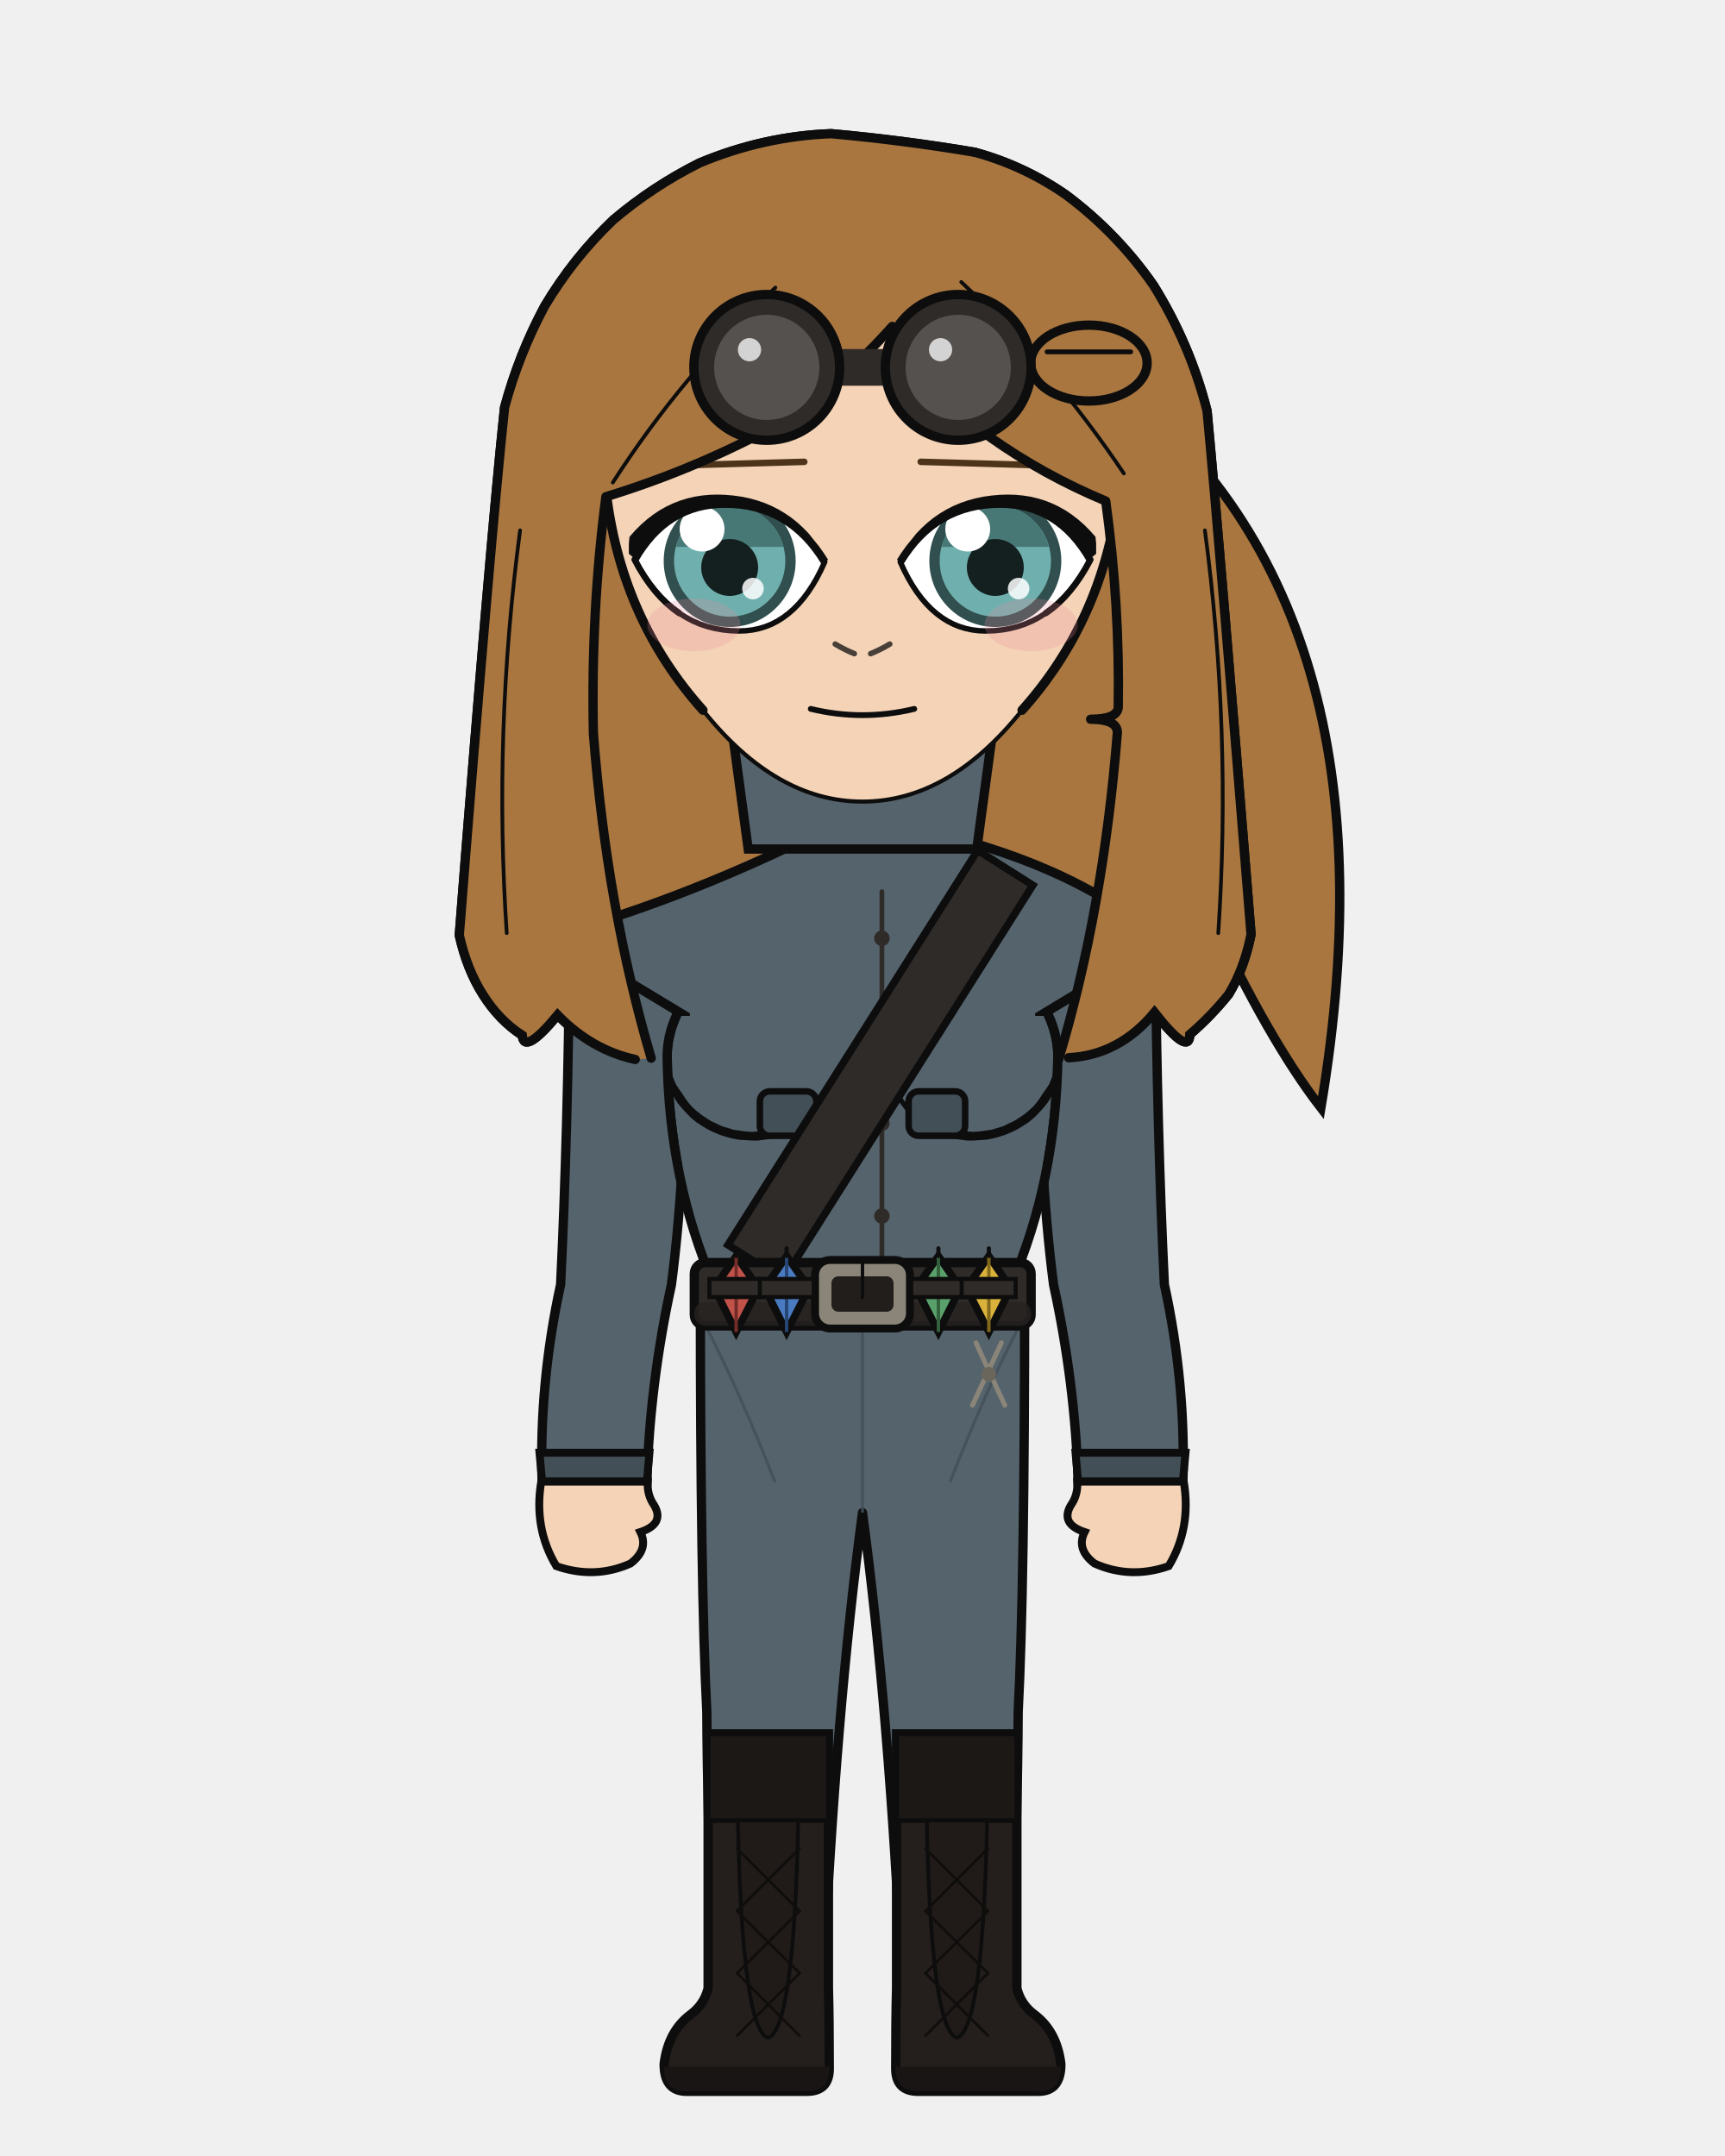
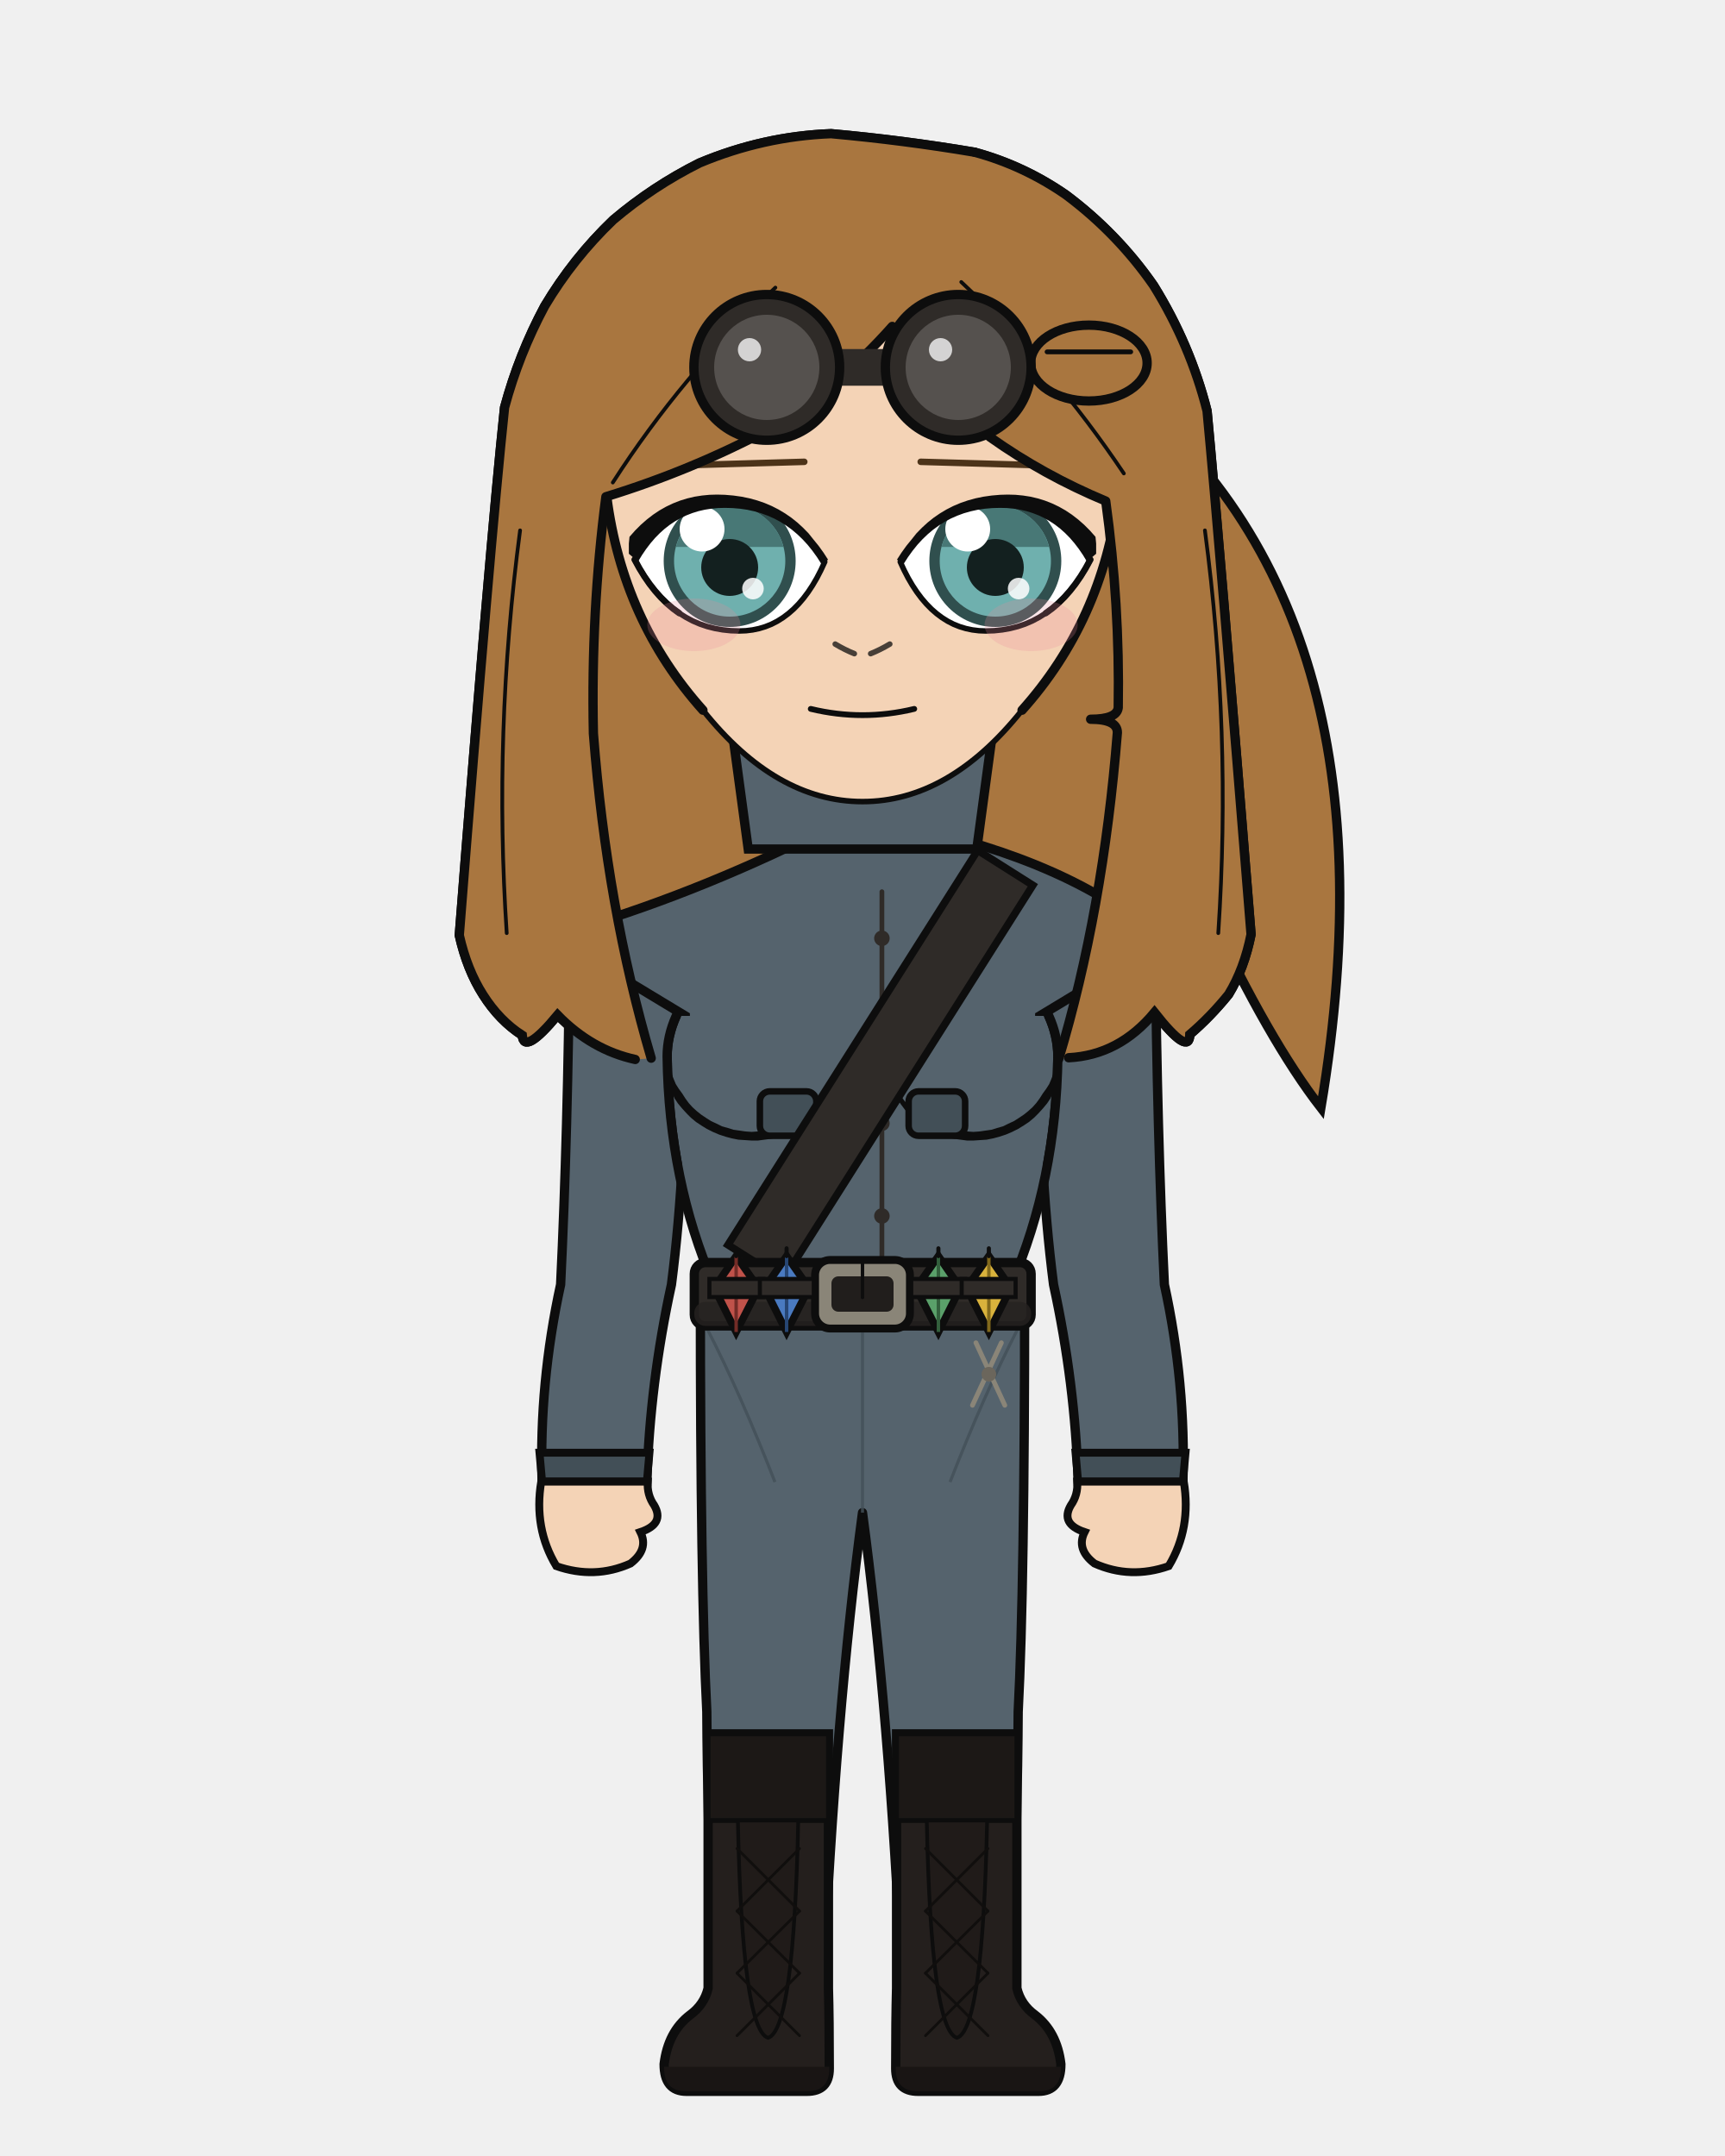
<svg xmlns="http://www.w3.org/2000/svg" width="400" height="500" viewBox="0 0 400 500">
  <defs>
    <clipPath id="hair-front">
      <path d="M 151.0 245.4 Q 140.7 210.4 137.6 170.1 Q 137.0 141.9 140.5 115.2 Q 160.4 109.1 178.8 99.3 Q 194.4 89.8 206.9 75.7 Q 216.0 90.7 229.6 101.4 Q 242.0 110.2 256.4 116.2 Q 259.7 140.2 259.3 164.1 Q 259.0 166.8 252.9 166.8 Q 259.1 166.8 259.1 169.9 Q 255.8 211.3 245.5 245.6 Q 246.7 245.4 247.8 245.3 Q 259.5 244.7 267.7 234.8 Q 275.8 245.1 275.9 239.9 Q 280.7 235.8 284.9 230.6 Q 288.5 224.7 290.1 216.7 Q 282.8 126.0 279.9 95.3 Q 276.0 79.9 267.5 66.2 Q 259.1 54.1 247.2 45.2 Q 237.4 38.4 226.0 35.3 Q 209.4 32.5 192.7 31.0 Q 177.0 31.6 162.2 37.8 Q 151.4 43.2 142.2 51.0 Q 132.9 59.9 126.3 71.0 Q 120.3 82.2 117.0 94.5 Q 113.6 126.6 106.5 216.9 Q 108.3 224.9 112.0 230.7 Q 115.8 236.7 121.1 240.1 Q 121.5 244.8 129.3 235.4 Q 137.2 243.5 147.3 245.7 Q 149.2 245.6 151.0 245.4 Z" />
    </clipPath>
  </defs>
  <path d="M 252.5 84.2 Q 326.6 136.0 306.3 256.9 Q 282.2 225.8 249.7 136.0 Z" fill="#a9763f" stroke="#0d0d0d" stroke-width="2.16" />
  <path d="M 147.3 245.7 Q 137.2 243.5 129.3 235.4 Q 121.5 244.8 121.1 240.1 Q 115.8 236.7 112.0 230.7 Q 108.3 224.9 106.5 216.9 Q 113.6 126.6 117.0 94.5 Q 120.3 82.2 126.3 71.0 Q 132.9 59.9 142.2 51.0 Q 151.4 43.2 162.2 37.8 Q 177.0 31.6 192.7 31.0 Q 209.4 32.5 226.0 35.3 Q 237.4 38.4 247.2 45.2 Q 259.1 54.1 267.5 66.2 Q 276.0 79.9 279.9 95.3 Q 282.8 126.0 290.1 216.7 Q 288.5 224.7 284.9 230.6 Q 280.7 235.8 275.9 239.9 Q 275.8 245.1 267.7 234.8 Q 259.5 244.7 247.8 245.3 Q 197.6 256.5 147.3 245.7 Z" fill="#a9763f" />
  <path d="M 147.3 245.7 Q 137.2 243.5 129.3 235.4 Q 121.5 244.8 121.1 240.1 Q 115.8 236.7 112.0 230.7 Q 108.3 224.9 106.5 216.9 Q 113.6 126.6 117.0 94.5 Q 120.3 82.2 126.3 71.0 Q 132.9 59.9 142.2 51.0 Q 151.4 43.2 162.2 37.8 Q 177.0 31.6 192.7 31.0 Q 209.4 32.5 226.0 35.3 Q 237.4 38.4 247.2 45.2 Q 259.1 54.1 267.5 66.2 Q 276.0 79.9 279.9 95.3 Q 282.8 126.0 290.1 216.7 Q 288.5 224.7 284.9 230.6 Q 280.7 235.8 275.9 239.9 Q 275.8 245.1 267.7 234.8 Q 259.5 244.7 247.8 245.3 Q 197.6 256.5 147.3 245.7 Z" fill="none" stroke="#0d0d0d" stroke-width="2.16" stroke-linecap="round" stroke-linejoin="round" />
  <path d="M 181.9 199.2 Q 168.2 215.1 140.7 223.6 Q 136.4 224.9 136.4 229.2 Q 136.4 235.6 148.8 235.6 L 154.6 235.6 L 154.6 231.3 L 161.2 231.3 Q 158.9 240.4 159.0 245.0 Q 159.1 250.2 162.8 252.4 Q 166.6 254.6 166.8 259.8 Q 167.6 280.1 169.8 297.9 Q 169.8 318.7 169.8 335.7 L 194.2 335.7 L 200.0 335.7 L 205.8 335.7 L 230.2 335.7 Q 230.2 318.7 230.2 297.9 Q 232.4 280.1 233.2 259.8 Q 233.4 254.6 237.2 252.4 Q 240.9 250.2 241.0 245.0 Q 241.1 240.4 238.8 235.6 L 238.8 231.3 L 245.4 231.3 L 245.4 235.6 L 251.2 235.6 Q 263.6 235.6 263.6 229.2 Q 263.6 224.9 259.3 223.6 Q 239.4 206.9 218.1 199.2 Z" fill="#f4d3b6" stroke="#0d0d0d" stroke-width="2.16" />
  <rect x="181.9" y="172.5" width="36.3" height="38.0" rx="12.7" fill="#f4d3b6" />
  <line x1="181.9" y1="172.5" x2="181.9" y2="199.2" stroke="#0d0d0d" stroke-width="2.16" />
  <line x1="218.1" y1="172.5" x2="218.1" y2="199.2" stroke="#0d0d0d" stroke-width="2.16" />
  <path d="M 162.4 300.1 L 237.6 300.1 Q 237.6 367.9 236.1 397.0 Q 236.0 419.4 234.6 461.1 L 209.2 461.1 Q 206.2 397.0 200.0 350.8 Q 193.8 397.0 190.8 461.1 L 165.4 461.1 Q 164.0 419.4 163.9 397.0 Q 162.4 367.9 162.4 300.1 Z" fill="#55636d" stroke="#0d0d0d" stroke-width="2.16" stroke-linejoin="round" />
  <line x1="200.0" y1="306.2" x2="200.0" y2="350.8" stroke="#424f57" stroke-width="0.71" opacity="0.8" />
  <path d="M 164.0 308.2 Q 171.8 323.4 179.7 343.7" fill="none" stroke="#424f57" stroke-width="0.71" opacity="0.8" />
  <path d="M 236.0 308.2 Q 228.2 323.4 220.3 343.7" fill="none" stroke="#424f57" stroke-width="0.71" opacity="0.8" />
  <path d="M 192.1 402.1 L 192.1 461.1 Q 192.3 468.3 192.3 479.7 Q 192.3 485.0 187.1 485.0 L 159.2 485.0 Q 154.0 485.0 154.0 478.7 Q 154.9 471.2 160.0 467.3 Q 163.3 464.9 164.2 461.1 L 164.2 402.1 Z" fill="#241f1d" stroke="#0d0d0d" stroke-width="2.16" />
  <path d="M 192.3 479.3 L 154.0 479.3 L 154.0 479.7 Q 154.0 485.0 159.2 485.0 L 187.1 485.0 Q 192.3 485.0 192.3 479.7 Z" fill="#191514" />
  <rect x="164.2" y="402.1" width="27.9" height="20.1" fill="#1c1816" stroke="#0d0d0d" stroke-width="1.11" />
  <path d="M 171.1 422.2 L 185.1 422.2 Q 184.1 470.7 178.1 472.6 Q 172.1 470.7 171.1 422.2 Z" fill="#201b19" stroke="#0d0d0d" stroke-width="0.87" />
  <line x1="185.4" y1="428.7" x2="170.9" y2="443.2" stroke="#100e0d" stroke-width="0.63" stroke-linecap="round" />
  <line x1="170.9" y1="428.7" x2="185.4" y2="443.2" stroke="#100e0d" stroke-width="0.63" stroke-linecap="round" />
  <line x1="185.4" y1="443.2" x2="170.9" y2="457.6" stroke="#100e0d" stroke-width="0.63" stroke-linecap="round" />
  <line x1="170.9" y1="443.2" x2="185.4" y2="457.6" stroke="#100e0d" stroke-width="0.63" stroke-linecap="round" />
  <line x1="185.4" y1="457.6" x2="170.9" y2="472.1" stroke="#100e0d" stroke-width="0.63" stroke-linecap="round" />
  <line x1="170.9" y1="457.6" x2="185.4" y2="472.1" stroke="#100e0d" stroke-width="0.63" stroke-linecap="round" />
  <path d="M 207.9 402.1 L 207.9 461.1 Q 207.7 468.3 207.7 479.7 Q 207.7 485.0 212.9 485.0 L 240.8 485.0 Q 246.0 485.0 246.0 478.7 Q 245.1 471.2 240.0 467.3 Q 236.7 464.9 235.8 461.1 L 235.8 402.1 Z" fill="#241f1d" stroke="#0d0d0d" stroke-width="2.16" />
  <path d="M 207.7 479.3 L 246.0 479.3 L 246.0 479.7 Q 246.0 485.0 240.8 485.0 L 212.9 485.0 Q 207.7 485.0 207.7 479.7 Z" fill="#191514" />
  <rect x="207.9" y="402.1" width="27.9" height="20.1" fill="#1c1816" stroke="#0d0d0d" stroke-width="1.11" />
  <path d="M 214.9 422.2 L 228.9 422.2 Q 227.9 470.7 221.9 472.6 Q 215.9 470.7 214.9 422.2 Z" fill="#201b19" stroke="#0d0d0d" stroke-width="0.87" />
  <line x1="229.1" y1="428.7" x2="214.6" y2="443.2" stroke="#100e0d" stroke-width="0.63" stroke-linecap="round" />
  <line x1="214.6" y1="428.7" x2="229.1" y2="443.2" stroke="#100e0d" stroke-width="0.63" stroke-linecap="round" />
  <line x1="229.1" y1="443.2" x2="214.6" y2="457.6" stroke="#100e0d" stroke-width="0.63" stroke-linecap="round" />
  <line x1="214.6" y1="443.2" x2="229.1" y2="457.6" stroke="#100e0d" stroke-width="0.63" stroke-linecap="round" />
  <line x1="229.1" y1="457.6" x2="214.6" y2="472.1" stroke="#100e0d" stroke-width="0.63" stroke-linecap="round" />
  <line x1="214.6" y1="457.6" x2="229.1" y2="472.1" stroke="#100e0d" stroke-width="0.63" stroke-linecap="round" />
  <path d="M 194.9 190.5 Q 163.7 206.5 134.1 215.3 Q 127.4 216.3 133.0 220.0 L 156.8 235.6 Q 154.7 240.3 154.7 245.0 Q 155.1 273.8 165.5 297.9 Q 165.2 299.1 165.2 300.1 L 234.8 300.1 Q 234.8 299.1 234.5 297.9 Q 244.9 273.8 245.3 245.0 Q 245.3 240.3 243.2 235.6 L 267.0 220.0 Q 272.6 216.3 265.9 215.3 Q 245.0 198.3 205.1 190.5 L 200.0 195.6 Z" fill="#55636d" stroke="#0d0d0d" stroke-width="2.16" />
  <path d="M 154.7 245.0 L 155.0 246.3 L 155.3 247.6 L 155.7 248.9 L 156.2 250.2 L 156.7 251.4 L 157.4 252.5 L 158.2 253.6 L 158.9 254.7 L 159.7 255.8 L 160.6 256.8 L 161.6 257.7 L 162.6 258.5 L 163.8 259.3 L 164.9 260.0 L 166.2 260.6 L 167.4 261.2 L 168.8 261.6 L 170.1 262.0 L 171.5 262.2 L 172.9 262.4 L 174.3 262.5 L 175.7 262.4 L 177.0 262.3 L 178.4 262.1 L 179.8 261.8 L 181.1 261.3 L 182.4 260.8 L 183.6 260.3 L 184.9 259.6 L 186.0 258.9 L 187.2 258.2 L 188.2 257.3 L 189.2 256.4 L 190.2 255.4 L 191.0 254.3 L 191.8 253.2 L 192.5 252.0 L 193.1 250.8 L 193.6 249.5 L 194.0 248.2 L 194.0 248.2 L 193.8 249.6 L 193.5 250.9 L 193.1 252.3 L 192.5 253.6 L 191.9 254.9 L 191.1 256.1 L 190.2 257.3 L 189.3 258.4 L 188.2 259.4 L 187.1 260.4 L 185.9 261.3 L 184.6 262.1 L 183.2 262.7 L 181.8 263.3 L 180.3 263.7 L 178.8 264.1 L 177.3 264.3 L 175.8 264.5 L 174.2 264.5 L 172.7 264.4 L 171.2 264.3 L 169.7 264.0 L 168.2 263.6 L 166.7 263.1 L 165.3 262.5 L 163.9 261.8 L 162.6 261.0 L 161.4 260.2 L 160.2 259.2 L 159.2 258.2 L 158.2 257.1 L 157.2 255.9 L 156.4 254.7 L 155.8 253.3 L 155.3 252.0 L 154.9 250.6 L 154.7 249.2 L 154.5 247.8 L 154.5 246.4 L 154.7 245.0 Z" fill="#0d0d0d" stroke="none" />
  <path d="M 245.3 245.0 L 245.0 246.3 L 244.7 247.6 L 244.3 248.9 L 243.8 250.2 L 243.3 251.4 L 242.6 252.5 L 241.8 253.6 L 241.1 254.7 L 240.3 255.8 L 239.4 256.8 L 238.4 257.7 L 237.4 258.5 L 236.2 259.3 L 235.1 260.0 L 233.8 260.6 L 232.6 261.2 L 231.2 261.6 L 229.9 262.0 L 228.5 262.2 L 227.1 262.4 L 225.7 262.5 L 224.3 262.4 L 223.0 262.3 L 221.6 262.1 L 220.2 261.8 L 218.9 261.3 L 217.6 260.8 L 216.4 260.3 L 215.1 259.6 L 214.0 258.9 L 212.8 258.2 L 211.8 257.3 L 210.8 256.4 L 209.8 255.4 L 209.0 254.3 L 208.2 253.2 L 207.5 252.0 L 206.9 250.8 L 206.4 249.5 L 206.0 248.2 L 206.0 248.2 L 206.2 249.6 L 206.5 250.9 L 206.9 252.3 L 207.5 253.6 L 208.1 254.9 L 208.9 256.1 L 209.8 257.3 L 210.7 258.4 L 211.8 259.4 L 212.9 260.4 L 214.1 261.3 L 215.4 262.1 L 216.8 262.7 L 218.2 263.3 L 219.7 263.7 L 221.2 264.1 L 222.7 264.3 L 224.2 264.5 L 225.8 264.5 L 227.3 264.4 L 228.8 264.3 L 230.3 264.0 L 231.8 263.6 L 233.3 263.1 L 234.7 262.5 L 236.1 261.8 L 237.4 261.0 L 238.6 260.2 L 239.8 259.2 L 240.8 258.2 L 241.8 257.1 L 242.8 255.9 L 243.6 254.7 L 244.2 253.3 L 244.7 252.0 L 245.1 250.6 L 245.3 249.2 L 245.5 247.8 L 245.5 246.4 L 245.3 245.0 Z" fill="#0d0d0d" stroke="none" />
  <path d="M 204.5 206.8 L 204.5 292.8" fill="none" stroke="#2f2b28" stroke-width="1.11" stroke-linecap="round" />
  <circle cx="204.5" cy="217.6" r="1.8" fill="#2f2b28" />
  <circle cx="204.5" cy="239.1" r="1.8" fill="#2f2b28" />
  <circle cx="204.5" cy="260.5" r="1.8" fill="#2f2b28" />
  <circle cx="204.5" cy="282.0" r="1.8" fill="#2f2b28" />
  <rect x="176.2" y="253.1" width="13.1" height="10.3" rx="2.3" fill="#424f57" stroke="#0d0d0d" stroke-width="1.51" />
  <rect x="210.7" y="253.1" width="13.1" height="10.3" rx="2.3" fill="#424f57" stroke="#0d0d0d" stroke-width="1.51" />
  <path d="M 226.7 197.2 L 168.8 288.7 L 181.6 296.8 L 239.5 205.3 Z" fill="#2f2b28" stroke="#0d0d0d" stroke-width="1.73" />
  <rect x="161.0" y="292.8" width="78.1" height="14.7" rx="2.6" fill="#2f2b28" stroke="#0d0d0d" stroke-width="2.16" />
  <rect x="161.0" y="301.9" width="78.1" height="5.6" rx="2.6" fill="#262220" opacity="0.8" />
  <rect x="189.0" y="292.2" width="22.0" height="15.9" rx="3.5" fill="#8a8578" stroke="#0d0d0d" stroke-width="1.83" />
  <rect x="192.8" y="296.0" width="14.4" height="8.2" rx="1.6" fill="#211e1c" />
  <line x1="200.0" y1="292.2" x2="200.0" y2="300.9" stroke="#0d0d0d" stroke-width="0.79" stroke-linecap="round" />
  <rect x="215.4" y="293.9" width="3.2" height="12.3" rx="1.0" fill="#211e1c" stroke="#0d0d0d" stroke-width="0.87" />
  <path d="M 170.7 291.3 L 175.9 298.7 L 170.7 308.9 L 165.6 298.7 Z" fill="#c0524a" stroke="#0d0d0d" stroke-width="1.73" />
  <line x1="170.7" y1="291.3" x2="170.7" y2="308.9" stroke="#732c27" stroke-width="0.79" />
  <line x1="170.7" y1="289.5" x2="170.7" y2="291.3" stroke="#0d0d0d" stroke-width="0.95" stroke-linecap="round" />
  <rect x="164.5" y="296.6" width="12.5" height="4.2" fill="#2f2b28" stroke="#0d0d0d" stroke-width="0.95" />
  <path d="M 182.4 291.3 L 187.6 298.7 L 182.4 308.9 L 177.3 298.7 Z" fill="#4a7ac0" stroke="#0d0d0d" stroke-width="1.73" />
  <line x1="182.4" y1="291.3" x2="182.4" y2="308.9" stroke="#274673" stroke-width="0.79" />
  <line x1="182.4" y1="289.5" x2="182.4" y2="291.3" stroke="#0d0d0d" stroke-width="0.95" stroke-linecap="round" />
  <rect x="176.2" y="296.6" width="12.5" height="4.2" fill="#2f2b28" stroke="#0d0d0d" stroke-width="0.95" />
  <path d="M 217.6 291.3 L 222.7 298.7 L 217.6 308.9 L 212.4 298.7 Z" fill="#5aa06a" stroke="#0d0d0d" stroke-width="1.73" />
  <line x1="217.6" y1="291.3" x2="217.6" y2="308.9" stroke="#33603d" stroke-width="0.79" />
  <line x1="217.6" y1="289.5" x2="217.6" y2="291.3" stroke="#0d0d0d" stroke-width="0.95" stroke-linecap="round" />
  <rect x="211.3" y="296.6" width="12.5" height="4.2" fill="#2f2b28" stroke="#0d0d0d" stroke-width="0.95" />
  <path d="M 229.3 291.3 L 234.4 298.7 L 229.3 308.9 L 224.1 298.7 Z" fill="#d9b23c" stroke="#0d0d0d" stroke-width="1.73" />
  <line x1="229.3" y1="291.3" x2="229.3" y2="308.9" stroke="#82691c" stroke-width="0.79" />
  <line x1="229.3" y1="289.5" x2="229.3" y2="291.3" stroke="#0d0d0d" stroke-width="0.95" stroke-linecap="round" />
  <rect x="223.0" y="296.6" width="12.5" height="4.2" fill="#2f2b28" stroke="#0d0d0d" stroke-width="0.95" />
  <line x1="226.3" y1="311.4" x2="233.0" y2="325.9" stroke="#8a8578" stroke-width="1.11" stroke-linecap="round" />
  <line x1="232.2" y1="311.4" x2="225.5" y2="325.9" stroke="#8a8578" stroke-width="1.11" stroke-linecap="round" />
  <circle cx="229.3" cy="318.7" r="1.7" fill="#6b665c" />
  <path d="M 158.9 235.6 L 132.1 219.4 Q 131.7 262.6 130.0 297.9 Q 125.0 320.8 125.7 343.6 L 150.0 343.6 Q 150.7 320.8 155.7 297.9 Q 159.3 269.9 158.9 235.6 Z" fill="#55636d" stroke="#0d0d0d" stroke-width="2.16" />
  <path d="M 125.1 336.9 L 150.6 336.9 L 150.0 343.6 L 125.7 343.6 Z" fill="#424f57" stroke="#0d0d0d" stroke-width="1.83" />
  <path d="M 125.5 343.6 Q 123.7 354.4 129.0 363.2 Q 137.9 366.3 146.2 362.6 Q 150.5 359.3 148.5 355.3 Q 154.2 353.4 151.7 349.1 Q 150.0 346.7 150.2 343.6 Z" fill="#f4d3b6" stroke="#0d0d0d" stroke-width="1.83" />
  <path d="M 241.1 235.6 L 267.9 219.4 Q 268.3 262.6 270.0 297.9 Q 275.0 320.8 274.3 343.6 L 250.0 343.6 Q 249.3 320.8 244.3 297.9 Q 240.7 269.9 241.1 235.6 Z" fill="#55636d" stroke="#0d0d0d" stroke-width="2.16" />
  <path d="M 249.4 336.9 L 274.9 336.9 L 274.3 343.6 L 250.0 343.6 Z" fill="#424f57" stroke="#0d0d0d" stroke-width="1.83" />
  <path d="M 274.5 343.6 Q 276.3 354.4 271.0 363.2 Q 262.1 366.3 253.8 362.6 Q 249.5 359.3 251.5 355.3 Q 245.8 353.4 248.3 349.1 Q 250.0 346.7 249.8 343.6 Z" fill="#f4d3b6" stroke="#0d0d0d" stroke-width="1.83" />
  <defs>
    <mask id="bust-0d7ae32f38" maskUnits="userSpaceOnUse" x="0" y="0" width="400" height="500">
      <path d="M 156.8 235.6 Q 154.7 240.3 154.7 245.0 Q 155.1 273.8 165.5 297.9 L 168.4 297.9 Q 164.9 269.9 164.9 235.6 Z M 243.2 235.6 Q 245.3 240.3 245.3 245.0 Q 244.9 273.8 234.5 297.9 L 231.6 297.9 Q 235.1 269.9 235.1 235.6 Z" fill="white" />
    </mask>
    <clipPath id="bust-arms-3533a77822">
      <path d="M 158.9 235.6 L 132.1 219.4 Q 131.7 262.6 130.0 297.9 Q 125.0 320.8 125.7 343.6 L 150.0 343.6 Q 150.7 320.8 155.7 297.9 Q 159.3 269.9 158.9 235.6 Z" />
      <path d="M 241.1 235.6 L 267.9 219.4 Q 268.3 262.6 270.0 297.9 Q 275.0 320.8 274.3 343.6 L 250.0 343.6 Q 249.3 320.8 244.3 297.9 Q 240.7 269.9 241.1 235.6 Z" />
    </clipPath>
  </defs>
  <g mask="url(#bust-0d7ae32f38)">
    <path d="M 194.9 190.5 Q 163.7 206.5 134.1 215.3 Q 127.4 216.3 133.0 220.0 L 156.8 235.6 Q 154.7 240.3 154.7 245.0 Q 155.1 273.8 165.5 297.9 Q 165.2 299.1 165.2 300.1 L 234.8 300.1 Q 234.8 299.1 234.5 297.9 Q 244.9 273.8 245.3 245.0 Q 245.3 240.3 243.2 235.6 L 267.0 220.0 Q 272.6 216.3 265.9 215.3 Q 245.0 198.3 205.1 190.5 L 200.0 195.6 Z" fill="#55636d" stroke="#0d0d0d" stroke-width="2.16" />
    <path d="M 154.7 245.0 L 155.0 246.3 L 155.3 247.6 L 155.7 248.9 L 156.2 250.2 L 156.7 251.4 L 157.4 252.5 L 158.2 253.6 L 158.9 254.7 L 159.7 255.8 L 160.6 256.8 L 161.6 257.7 L 162.6 258.5 L 163.8 259.3 L 164.9 260.0 L 166.2 260.6 L 167.4 261.2 L 168.8 261.6 L 170.1 262.0 L 171.5 262.2 L 172.9 262.4 L 174.3 262.5 L 175.7 262.4 L 177.0 262.3 L 178.4 262.1 L 179.8 261.8 L 181.1 261.3 L 182.4 260.8 L 183.6 260.3 L 184.9 259.6 L 186.0 258.9 L 187.2 258.2 L 188.2 257.3 L 189.2 256.4 L 190.2 255.4 L 191.0 254.3 L 191.8 253.2 L 192.5 252.0 L 193.1 250.8 L 193.6 249.5 L 194.0 248.2 L 194.0 248.2 L 193.8 249.6 L 193.5 250.9 L 193.1 252.3 L 192.5 253.6 L 191.9 254.9 L 191.1 256.1 L 190.2 257.3 L 189.3 258.4 L 188.2 259.4 L 187.1 260.4 L 185.9 261.3 L 184.6 262.1 L 183.2 262.7 L 181.8 263.3 L 180.3 263.7 L 178.8 264.1 L 177.3 264.3 L 175.8 264.5 L 174.2 264.5 L 172.7 264.4 L 171.2 264.3 L 169.7 264.0 L 168.2 263.6 L 166.7 263.1 L 165.3 262.5 L 163.9 261.8 L 162.6 261.0 L 161.4 260.2 L 160.2 259.2 L 159.2 258.2 L 158.2 257.1 L 157.2 255.9 L 156.4 254.7 L 155.8 253.3 L 155.3 252.0 L 154.9 250.6 L 154.7 249.2 L 154.5 247.8 L 154.5 246.4 L 154.7 245.0 Z" fill="#0d0d0d" stroke="none" />
    <path d="M 245.3 245.0 L 245.0 246.3 L 244.7 247.6 L 244.3 248.9 L 243.8 250.2 L 243.3 251.4 L 242.6 252.5 L 241.8 253.6 L 241.1 254.7 L 240.3 255.8 L 239.4 256.8 L 238.4 257.7 L 237.4 258.5 L 236.2 259.3 L 235.1 260.0 L 233.8 260.6 L 232.6 261.2 L 231.2 261.6 L 229.9 262.0 L 228.5 262.2 L 227.1 262.4 L 225.7 262.5 L 224.3 262.4 L 223.0 262.3 L 221.6 262.1 L 220.2 261.8 L 218.9 261.3 L 217.6 260.8 L 216.4 260.3 L 215.1 259.6 L 214.0 258.9 L 212.8 258.2 L 211.8 257.3 L 210.8 256.4 L 209.8 255.4 L 209.0 254.3 L 208.2 253.2 L 207.5 252.0 L 206.9 250.8 L 206.4 249.5 L 206.0 248.2 L 206.0 248.2 L 206.2 249.6 L 206.5 250.9 L 206.9 252.3 L 207.5 253.6 L 208.1 254.9 L 208.9 256.1 L 209.8 257.3 L 210.7 258.4 L 211.8 259.4 L 212.9 260.4 L 214.1 261.3 L 215.4 262.1 L 216.8 262.7 L 218.2 263.3 L 219.7 263.7 L 221.2 264.1 L 222.7 264.3 L 224.2 264.5 L 225.8 264.5 L 227.3 264.4 L 228.8 264.3 L 230.3 264.0 L 231.8 263.6 L 233.3 263.1 L 234.7 262.5 L 236.1 261.8 L 237.4 261.0 L 238.6 260.2 L 239.8 259.2 L 240.8 258.2 L 241.8 257.1 L 242.8 255.9 L 243.6 254.7 L 244.2 253.3 L 244.7 252.0 L 245.1 250.6 L 245.3 249.2 L 245.5 247.8 L 245.5 246.4 L 245.3 245.0 Z" fill="#0d0d0d" stroke="none" />
    <path d="M 204.5 206.8 L 204.5 292.8" fill="none" stroke="#2f2b28" stroke-width="1.11" stroke-linecap="round" />
    <circle cx="204.5" cy="217.6" r="1.8" fill="#2f2b28" />
    <circle cx="204.5" cy="239.1" r="1.8" fill="#2f2b28" />
    <circle cx="204.5" cy="260.5" r="1.8" fill="#2f2b28" />
    <circle cx="204.5" cy="282.0" r="1.8" fill="#2f2b28" />
    <rect x="176.2" y="253.1" width="13.1" height="10.3" rx="2.3" fill="#424f57" stroke="#0d0d0d" stroke-width="1.51" />
    <rect x="210.7" y="253.1" width="13.1" height="10.3" rx="2.3" fill="#424f57" stroke="#0d0d0d" stroke-width="1.51" />
    <path d="M 226.7 197.2 L 168.8 288.7 L 181.6 296.8 L 239.5 205.3 Z" fill="#2f2b28" stroke="#0d0d0d" stroke-width="1.73" />
    <rect x="161.0" y="292.8" width="78.1" height="14.7" rx="2.6" fill="#2f2b28" stroke="#0d0d0d" stroke-width="2.16" />
    <rect x="161.0" y="301.9" width="78.1" height="5.6" rx="2.6" fill="#262220" opacity="0.8" />
    <rect x="189.0" y="292.2" width="22.0" height="15.9" rx="3.5" fill="#8a8578" stroke="#0d0d0d" stroke-width="1.83" />
    <rect x="192.8" y="296.0" width="14.4" height="8.2" rx="1.6" fill="#211e1c" />
    <line x1="200.0" y1="292.2" x2="200.0" y2="300.9" stroke="#0d0d0d" stroke-width="0.79" stroke-linecap="round" />
    <rect x="215.4" y="293.9" width="3.2" height="12.3" rx="1.0" fill="#211e1c" stroke="#0d0d0d" stroke-width="0.87" />
    <path d="M 170.7 291.3 L 175.9 298.7 L 170.7 308.9 L 165.6 298.7 Z" fill="#c0524a" stroke="#0d0d0d" stroke-width="1.73" />
    <line x1="170.7" y1="291.3" x2="170.7" y2="308.9" stroke="#732c27" stroke-width="0.79" />
    <line x1="170.7" y1="289.5" x2="170.7" y2="291.3" stroke="#0d0d0d" stroke-width="0.95" stroke-linecap="round" />
    <rect x="164.5" y="296.6" width="12.5" height="4.2" fill="#2f2b28" stroke="#0d0d0d" stroke-width="0.95" />
    <path d="M 182.4 291.3 L 187.6 298.7 L 182.4 308.9 L 177.3 298.7 Z" fill="#4a7ac0" stroke="#0d0d0d" stroke-width="1.73" />
    <line x1="182.4" y1="291.3" x2="182.4" y2="308.9" stroke="#274673" stroke-width="0.79" />
    <line x1="182.4" y1="289.5" x2="182.4" y2="291.3" stroke="#0d0d0d" stroke-width="0.95" stroke-linecap="round" />
    <rect x="176.2" y="296.6" width="12.5" height="4.2" fill="#2f2b28" stroke="#0d0d0d" stroke-width="0.95" />
    <path d="M 217.6 291.3 L 222.7 298.7 L 217.6 308.9 L 212.4 298.7 Z" fill="#5aa06a" stroke="#0d0d0d" stroke-width="1.73" />
    <line x1="217.6" y1="291.3" x2="217.6" y2="308.9" stroke="#33603d" stroke-width="0.79" />
    <line x1="217.6" y1="289.5" x2="217.6" y2="291.3" stroke="#0d0d0d" stroke-width="0.95" stroke-linecap="round" />
    <rect x="211.3" y="296.6" width="12.5" height="4.2" fill="#2f2b28" stroke="#0d0d0d" stroke-width="0.95" />
    <path d="M 229.3 291.3 L 234.4 298.7 L 229.3 308.9 L 224.1 298.7 Z" fill="#d9b23c" stroke="#0d0d0d" stroke-width="1.73" />
    <line x1="229.3" y1="291.3" x2="229.3" y2="308.9" stroke="#82691c" stroke-width="0.79" />
    <line x1="229.3" y1="289.5" x2="229.3" y2="291.3" stroke="#0d0d0d" stroke-width="0.95" stroke-linecap="round" />
    <rect x="223.0" y="296.6" width="12.5" height="4.2" fill="#2f2b28" stroke="#0d0d0d" stroke-width="0.95" />
    <line x1="226.3" y1="311.4" x2="233.0" y2="325.9" stroke="#8a8578" stroke-width="1.11" stroke-linecap="round" />
    <line x1="232.2" y1="311.4" x2="225.5" y2="325.9" stroke="#8a8578" stroke-width="1.11" stroke-linecap="round" />
    <circle cx="229.3" cy="318.7" r="1.7" fill="#6b665c" />
  </g>
  <path d="M 156.8 235.6 Q 154.7 240.3 154.7 245.0 Q 155.1 273.8 165.5 297.9  M 243.2 235.6 Q 245.3 240.3 245.3 245.0 Q 244.9 273.8 234.5 297.9 " fill="none" stroke="#0d0d0d" stroke-width="2.16" stroke-linecap="round" clip-path="url(#bust-arms-3533a77822)" />
  <path d="M 169.2 165.1 L 230.8 165.1 L 226.5 196.9 L 173.5 196.9 Z" fill="#55636d" stroke="#0d0d0d" stroke-width="2.16" />
  <path d="M 200.0 165.1 L 200.0 182.6" fill="none" stroke="#0d0d0d" stroke-width="1.11" />
  <path d="M 200.0 47.9 Q 225.1 47.9 242.9 67.6 Q 260.6 87.3 259.3 115.2 Q 255.6 143.9 237.0 164.7 Q 220.1 185.9 200.0 185.9 Q 179.9 185.9 163.0 164.7 Q 144.4 143.9 140.7 115.2 Q 139.4 87.3 157.1 67.6 Q 174.9 47.9 200.0 47.9 Z" fill="#f4d3b6" />
  <path d="M 163.0 164.7 Q 144.4 143.9 140.7 115.2 Q 139.4 87.3 157.1 67.6 Q 174.9 47.9 200.0 47.9 Q 225.1 47.9 242.9 67.6 Q 260.6 87.3 259.3 115.2 Q 255.6 143.9 237.0 164.7" fill="none" stroke="#0d0d0d" stroke-width="2.16" stroke-linecap="round" />
-   <path d="M 237.0 164.7 Q 220.1 185.9 200.0 185.9 Q 179.9 185.9 163.0 164.7" fill="none" stroke="#0d0d0d" stroke-width="0.95" stroke-linecap="round" />
+   <path d="M 237.0 164.7 Q 220.1 185.9 200.0 185.9 Q 179.9 185.9 163.0 164.7" fill="none" stroke="#0d0d0d" stroke-width="1.29" stroke-linecap="round" />
  <line x1="186.5" y1="107.1" x2="151.9" y2="108.1" stroke="#4c3319" stroke-width="1.51" stroke-linecap="round" />
  <defs>
    <clipPath id="eye-l">
      <path d="M 191.2 130.3 Q 183.1 116.9 168.1 116.9 Q 154.5 116.9 147.2 129.8 Q 155.7 146.3 171.4 146.3 Q 184.3 146.3 191.2 130.3 Z" />
    </clipPath>
  </defs>
  <path d="M 191.2 130.3 Q 183.1 116.9 168.1 116.9 Q 154.5 116.9 147.2 129.8 Q 155.7 146.3 171.4 146.3 Q 184.3 146.3 191.2 130.3 Z" fill="white" stroke="none" />
  <g clip-path="url(#eye-l)">
    <circle cx="169.2" cy="130.1" r="15.3" fill="#304f4e" />
    <circle cx="169.2" cy="130.1" r="12.9" fill="#6fb0ae" />
    <path d="M 156.74 126.84 A 12.87 12.87 0 0 1 181.67 126.84 Z" fill="#487876" />
    <circle cx="169.2" cy="131.6" r="6.6" fill="#13201f" />
    <circle cx="162.8" cy="122.7" r="5.2" fill="white" />
    <circle cx="174.6" cy="136.5" r="2.5" fill="white" opacity="0.85" />
  </g>
  <path d="M 147.16 129.78 L 148.26 131.79 L 149.41 133.66 L 150.62 135.41 L 151.88 137.02 L 153.20 138.51 L 154.57 139.87 L 156.01 141.10 L 157.49 142.19 L 159.04 143.16 L 160.64 144.01 L 162.29 144.72 L 164.00 145.30 L 165.77 145.75 L 167.59 146.07 L 169.47 146.27 L 171.41 146.33 L 172.99 146.27 L 174.53 146.08 L 176.02 145.77 L 177.47 145.33 L 178.87 144.77 L 180.22 144.08 L 181.53 143.26 L 182.79 142.32 L 184.01 141.26 L 185.18 140.07 L 186.31 138.75 L 187.39 137.31 L 188.42 135.75 L 189.41 134.06 L 190.35 132.24 L 191.25 130.30" fill="none" stroke="#0d0d0d" stroke-width="1.27" stroke-linecap="round" />
  <path d="M 147.16 129.78 L 148.26 131.79 L 149.41 133.66 L 150.62 135.41 L 151.88 137.02 L 153.20 138.51 L 154.57 139.87 L 156.01 141.10 L 157.49 142.19" fill="none" stroke="#0d0d0d" stroke-width="1.47" stroke-linecap="round" />
  <path d="M 192.02 129.80 L 190.96 128.16 L 189.83 126.59 L 188.64 125.13 L 187.49 123.69 L 186.22 122.39 L 184.90 121.18 L 183.51 120.07 L 182.06 119.07 L 180.54 118.16 L 178.95 117.35 L 177.30 116.65 L 175.59 116.06 L 173.81 115.57 L 171.97 115.19 L 170.07 114.92 L 168.10 114.75 L 166.30 114.70 L 164.52 114.75 L 162.76 114.92 L 161.04 115.19 L 159.35 115.59 L 157.69 116.10 L 156.06 116.74 L 154.48 117.49 L 152.94 118.36 L 151.44 119.36 L 150.00 120.47 L 148.60 121.70 L 147.26 123.04 L 145.97 124.50 L 145.82 126.06 L 145.82 127.64 L 145.82 128.42 L 147.95 130.25 L 148.88 128.71 L 149.85 127.29 L 150.86 125.97 L 151.91 124.75 L 153.01 123.63 L 154.15 122.61 L 155.34 121.69 L 156.57 120.87 L 157.84 120.15 L 159.16 119.52 L 160.53 118.99 L 161.94 118.55 L 163.41 118.21 L 164.92 117.97 L 166.49 117.82 L 168.10 117.78 L 169.90 117.83 L 171.64 117.98 L 173.32 118.23 L 174.95 118.59 L 176.52 119.04 L 178.04 119.60 L 179.51 120.25 L 180.93 121.01 L 182.29 121.87 L 183.61 122.83 L 184.87 123.89 L 186.09 125.06 L 187.26 126.33 L 188.37 127.71 L 189.44 129.19 L 190.47 130.79 Z" fill="#0d0d0d" stroke="none" />
  <line x1="213.5" y1="107.1" x2="248.1" y2="108.1" stroke="#4c3319" stroke-width="1.51" stroke-linecap="round" />
  <defs>
    <clipPath id="eye-r">
      <path d="M 208.8 130.3 Q 216.9 116.9 231.9 116.9 Q 245.5 116.9 252.8 129.8 Q 244.3 146.3 228.6 146.3 Q 215.7 146.3 208.8 130.3 Z" />
    </clipPath>
  </defs>
  <path d="M 208.8 130.3 Q 216.9 116.9 231.9 116.9 Q 245.5 116.9 252.8 129.8 Q 244.3 146.3 228.6 146.3 Q 215.7 146.3 208.8 130.3 Z" fill="white" stroke="none" />
  <g clip-path="url(#eye-r)">
    <circle cx="230.8" cy="130.1" r="15.3" fill="#304f4e" />
    <circle cx="230.8" cy="130.1" r="12.9" fill="#6fb0ae" />
    <path d="M 218.33 126.84 A 12.87 12.87 0 0 1 243.26 126.84 Z" fill="#487876" />
    <circle cx="230.8" cy="131.6" r="6.6" fill="#13201f" />
    <circle cx="224.4" cy="122.7" r="5.2" fill="white" />
    <circle cx="236.2" cy="136.5" r="2.5" fill="white" opacity="0.85" />
  </g>
  <path d="M 252.84 129.78 L 251.74 131.79 L 250.59 133.66 L 249.38 135.41 L 248.12 137.02 L 246.80 138.51 L 245.43 139.87 L 243.99 141.10 L 242.51 142.19 L 240.96 143.16 L 239.36 144.01 L 237.71 144.72 L 236.00 145.30 L 234.23 145.75 L 232.41 146.07 L 230.53 146.27 L 228.59 146.33 L 227.01 146.27 L 225.47 146.08 L 223.98 145.77 L 222.53 145.33 L 221.13 144.77 L 219.78 144.08 L 218.47 143.26 L 217.21 142.32 L 215.99 141.26 L 214.82 140.07 L 213.69 138.75 L 212.61 137.31 L 211.58 135.75 L 210.59 134.06 L 209.65 132.24 L 208.75 130.30" fill="none" stroke="#0d0d0d" stroke-width="1.27" stroke-linecap="round" />
  <path d="M 252.84 129.78 L 251.74 131.79 L 250.59 133.66 L 249.38 135.41 L 248.12 137.02 L 246.80 138.51 L 245.43 139.87 L 243.99 141.10 L 242.51 142.19" fill="none" stroke="#0d0d0d" stroke-width="1.47" stroke-linecap="round" />
  <path d="M 207.98 129.80 L 209.04 128.16 L 210.17 126.59 L 211.36 125.13 L 212.51 123.69 L 213.78 122.39 L 215.10 121.18 L 216.49 120.07 L 217.94 119.07 L 219.46 118.16 L 221.05 117.35 L 222.70 116.65 L 224.41 116.06 L 226.19 115.57 L 228.03 115.19 L 229.93 114.92 L 231.90 114.75 L 233.70 114.70 L 235.48 114.75 L 237.24 114.92 L 238.96 115.19 L 240.65 115.59 L 242.31 116.10 L 243.94 116.74 L 245.52 117.49 L 247.06 118.36 L 248.56 119.36 L 250.00 120.47 L 251.40 121.70 L 252.74 123.04 L 254.03 124.50 L 254.18 126.06 L 254.18 127.64 L 254.18 128.42 L 252.05 130.25 L 251.12 128.71 L 250.15 127.29 L 249.14 125.97 L 248.09 124.75 L 246.99 123.63 L 245.85 122.61 L 244.66 121.69 L 243.43 120.87 L 242.16 120.15 L 240.84 119.52 L 239.47 118.99 L 238.06 118.55 L 236.59 118.21 L 235.08 117.97 L 233.51 117.82 L 231.90 117.78 L 230.10 117.83 L 228.36 117.98 L 226.68 118.23 L 225.05 118.59 L 223.48 119.04 L 221.96 119.60 L 220.49 120.25 L 219.07 121.01 L 217.71 121.87 L 216.39 122.83 L 215.13 123.89 L 213.91 125.06 L 212.74 126.33 L 211.63 127.71 L 210.56 129.19 L 209.53 130.79 Z" fill="#0d0d0d" stroke="none" />
  <path d="M 193.67 149.37 Q 195.89 150.70 198.11 151.59" fill="none" stroke="#0d0d0d" stroke-width="1.27" opacity="0.75" stroke-linecap="round" />
  <path d="M 206.33 149.37 Q 204.11 150.70 201.89 151.59" fill="none" stroke="#0d0d0d" stroke-width="1.27" opacity="0.75" stroke-linecap="round" />
  <path d="M 188.0 164.4 Q 200.0 167.3 212.0 164.4" fill="none" stroke="#0d0d0d" stroke-width="1.34" stroke-linecap="round" />
  <ellipse cx="160.9" cy="144.9" rx="10.8" ry="6.1" fill="#e8879a" opacity="0.23" />
  <ellipse cx="239.1" cy="144.9" rx="10.8" ry="6.1" fill="#e8879a" opacity="0.23" />
  <path d="M 177.8 80.9 L 132.0 80.9 L 132.0 89.4 L 177.8 89.4 Z" fill="#2f2b28" stroke="#0d0d0d" stroke-width="2.16" />
  <path d="M 222.2 80.9 L 268.0 80.9 L 268.0 89.4 L 222.2 89.4 Z" fill="#2f2b28" stroke="#0d0d0d" stroke-width="2.16" />
  <path d="M 151.0 245.4 Q 140.7 210.4 137.6 170.1 Q 137.0 141.9 140.5 115.2 Q 160.4 109.1 178.8 99.3 Q 194.4 89.8 206.9 75.7 Q 216.0 90.7 229.6 101.4 Q 242.0 110.2 256.4 116.2 Q 259.7 140.2 259.3 164.1 Q 259.0 166.8 252.9 166.8 Q 259.1 166.8 259.1 169.9 Q 255.8 211.3 245.5 245.6 Q 246.7 245.4 247.8 245.3 Q 259.5 244.7 267.7 234.8 Q 275.8 245.1 275.9 239.9 Q 280.7 235.8 284.9 230.6 Q 288.5 224.7 290.1 216.7 Q 282.8 126.0 279.9 95.3 Q 276.0 79.9 267.5 66.2 Q 259.1 54.1 247.2 45.2 Q 237.4 38.4 226.0 35.3 Q 209.4 32.5 192.7 31.0 Q 177.0 31.6 162.2 37.8 Q 151.4 43.2 142.2 51.0 Q 132.9 59.9 126.3 71.0 Q 120.3 82.2 117.0 94.5 Q 113.6 126.6 106.5 216.9 Q 108.3 224.9 112.0 230.7 Q 115.8 236.7 121.1 240.1 Q 121.5 244.8 129.3 235.4 Q 137.2 243.5 147.3 245.7 Q 149.2 245.6 151.0 245.4 Z" fill="#a9763f" />
  <path d="M 151.0 245.4 Q 140.7 210.4 137.6 170.1 Q 137.0 141.9 140.5 115.2 Q 160.4 109.1 178.8 99.3 Q 194.4 89.8 206.9 75.7 Q 216.0 90.7 229.6 101.4 Q 242.0 110.2 256.4 116.2 Q 259.7 140.2 259.3 164.1 Q 259.0 166.8 252.9 166.8 Q 259.1 166.8 259.1 169.9 Q 255.8 211.3 245.5 245.6" fill="none" stroke="#0d0d0d" stroke-width="2.16" stroke-linecap="round" stroke-linejoin="round" />
  <path d="M 247.8 245.3 Q 259.5 244.7 267.7 234.8 Q 275.8 245.1 275.9 239.9 Q 280.7 235.8 284.9 230.6 Q 288.5 224.7 290.1 216.7 Q 282.8 126.0 279.9 95.3 Q 276.0 79.9 267.5 66.2 Q 259.1 54.1 247.2 45.2 Q 237.4 38.4 226.0 35.3" fill="none" stroke="#0d0d0d" stroke-width="2.16" stroke-linecap="round" />
  <path d="M 147.3 245.7 Q 137.2 243.5 129.3 235.4 Q 121.5 244.8 121.1 240.1 Q 115.8 236.7 112.0 230.7 Q 108.3 224.9 106.5 216.9 Q 113.6 126.6 117.0 94.5 Q 120.3 82.2 126.3 71.0 Q 132.9 59.9 142.2 51.0 Q 151.4 43.2 162.2 37.8 Q 177.0 31.6 192.7 31.0 Q 209.4 32.5 226.0 35.3" fill="none" stroke="#0d0d0d" stroke-width="2.16" stroke-linecap="round" />
  <path d="M 179.8 66.7 Q 158.2 86.9 142.1 111.9" fill="none" stroke="#0d0d0d" stroke-width="0.87" stroke-linecap="round" clip-path="url(#hair-front)" />
  <path d="M 222.9 65.4 Q 244.4 85.6 260.6 109.8" fill="none" stroke="#0d0d0d" stroke-width="0.87" stroke-linecap="round" clip-path="url(#hair-front)" />
  <path d="M 120.6 123.0 Q 114.4 169.7 117.5 216.4" fill="none" stroke="#0d0d0d" stroke-width="0.87" stroke-linecap="round" clip-path="url(#hair-front)" />
  <path d="M 279.4 123.0 Q 285.6 169.7 282.5 216.4" fill="none" stroke="#0d0d0d" stroke-width="0.87" stroke-linecap="round" clip-path="url(#hair-front)" />
  <ellipse cx="252.5" cy="84.2" rx="13.5" ry="8.8" fill="#a9763f" stroke="#0d0d0d" stroke-width="2.16" />
  <path d="M 242.8 81.6 L 262.2 81.6" fill="none" stroke="#0d0d0d" stroke-width="1.11" stroke-linecap="round" />
  <path d="M 177.8 85.2 L 222.2 85.2" fill="none" stroke="#2f2b28" stroke-width="8.5" stroke-linecap="round" />
  <circle cx="177.8" cy="85.2" r="16.9" fill="#2f2b28" stroke="#0d0d0d" stroke-width="2.16" />
  <circle cx="177.8" cy="85.2" r="12.2" fill="#55514e" />
  <circle cx="173.8" cy="81.1" r="2.7" fill="white" opacity="0.75" />
  <circle cx="222.2" cy="85.2" r="16.9" fill="#2f2b28" stroke="#0d0d0d" stroke-width="2.16" />
  <circle cx="222.2" cy="85.2" r="12.2" fill="#55514e" />
  <circle cx="218.1" cy="81.1" r="2.7" fill="white" opacity="0.75" />
</svg>
